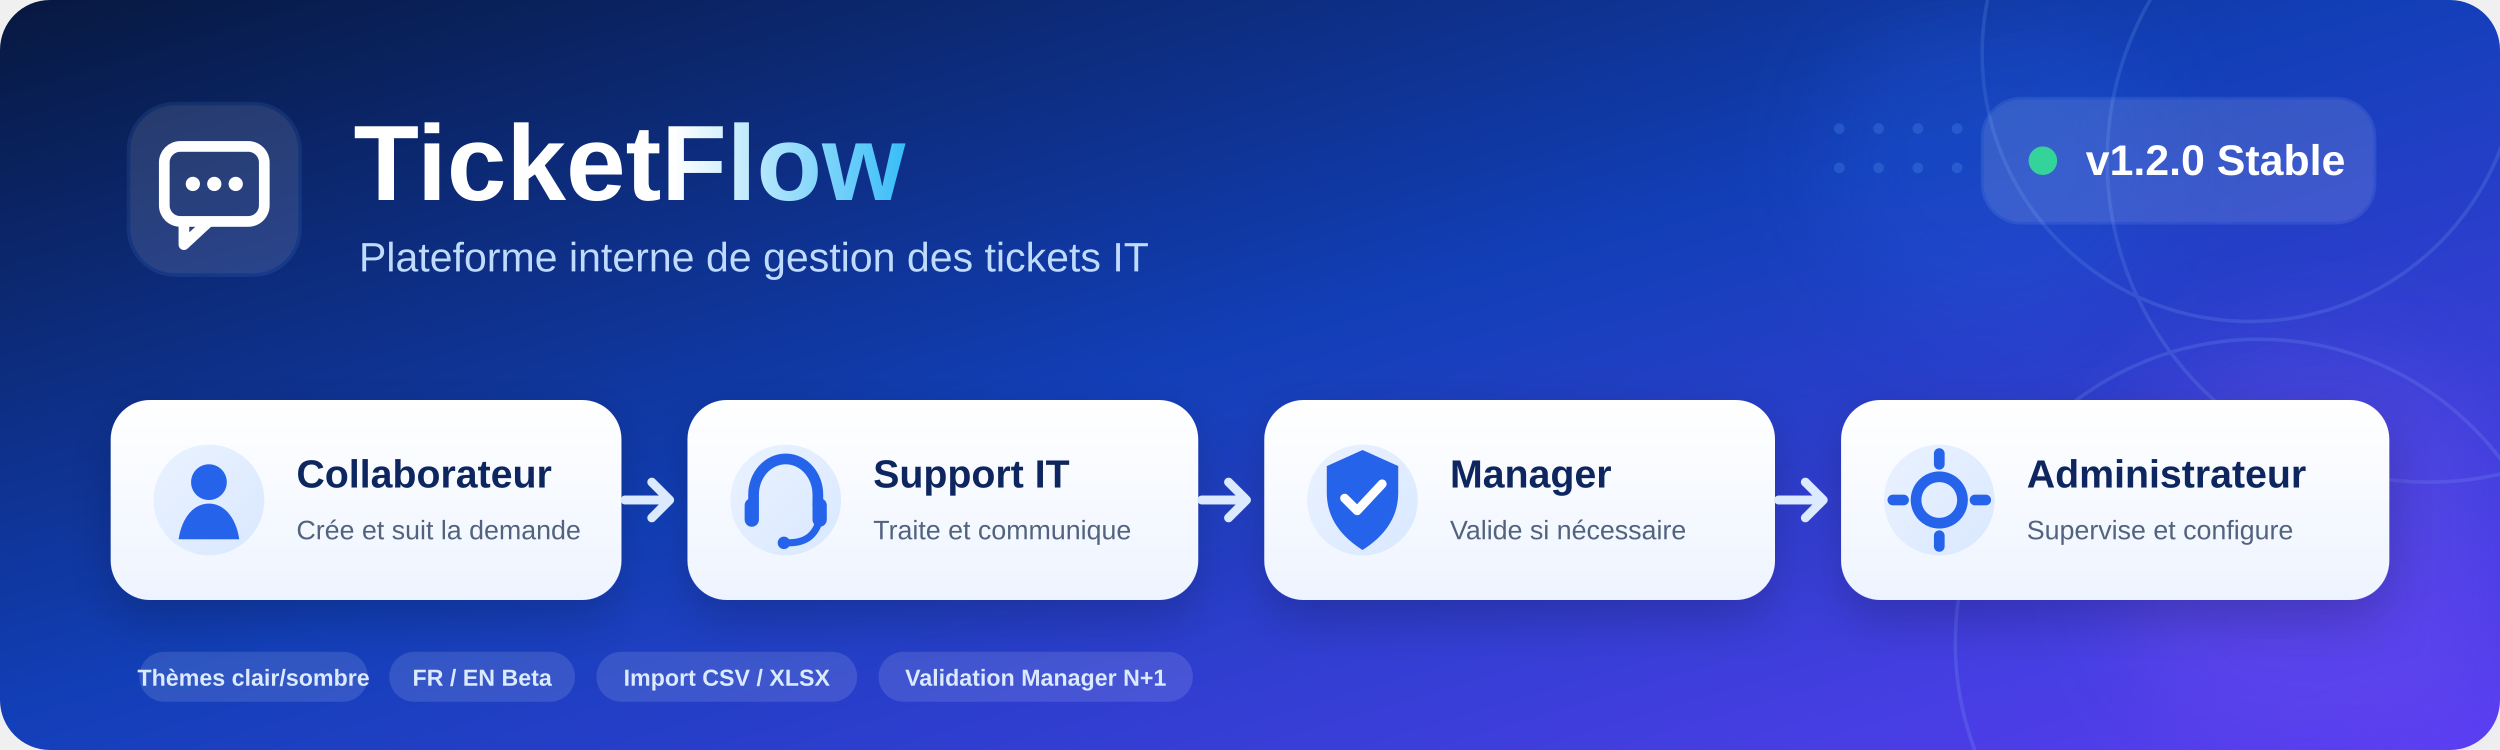
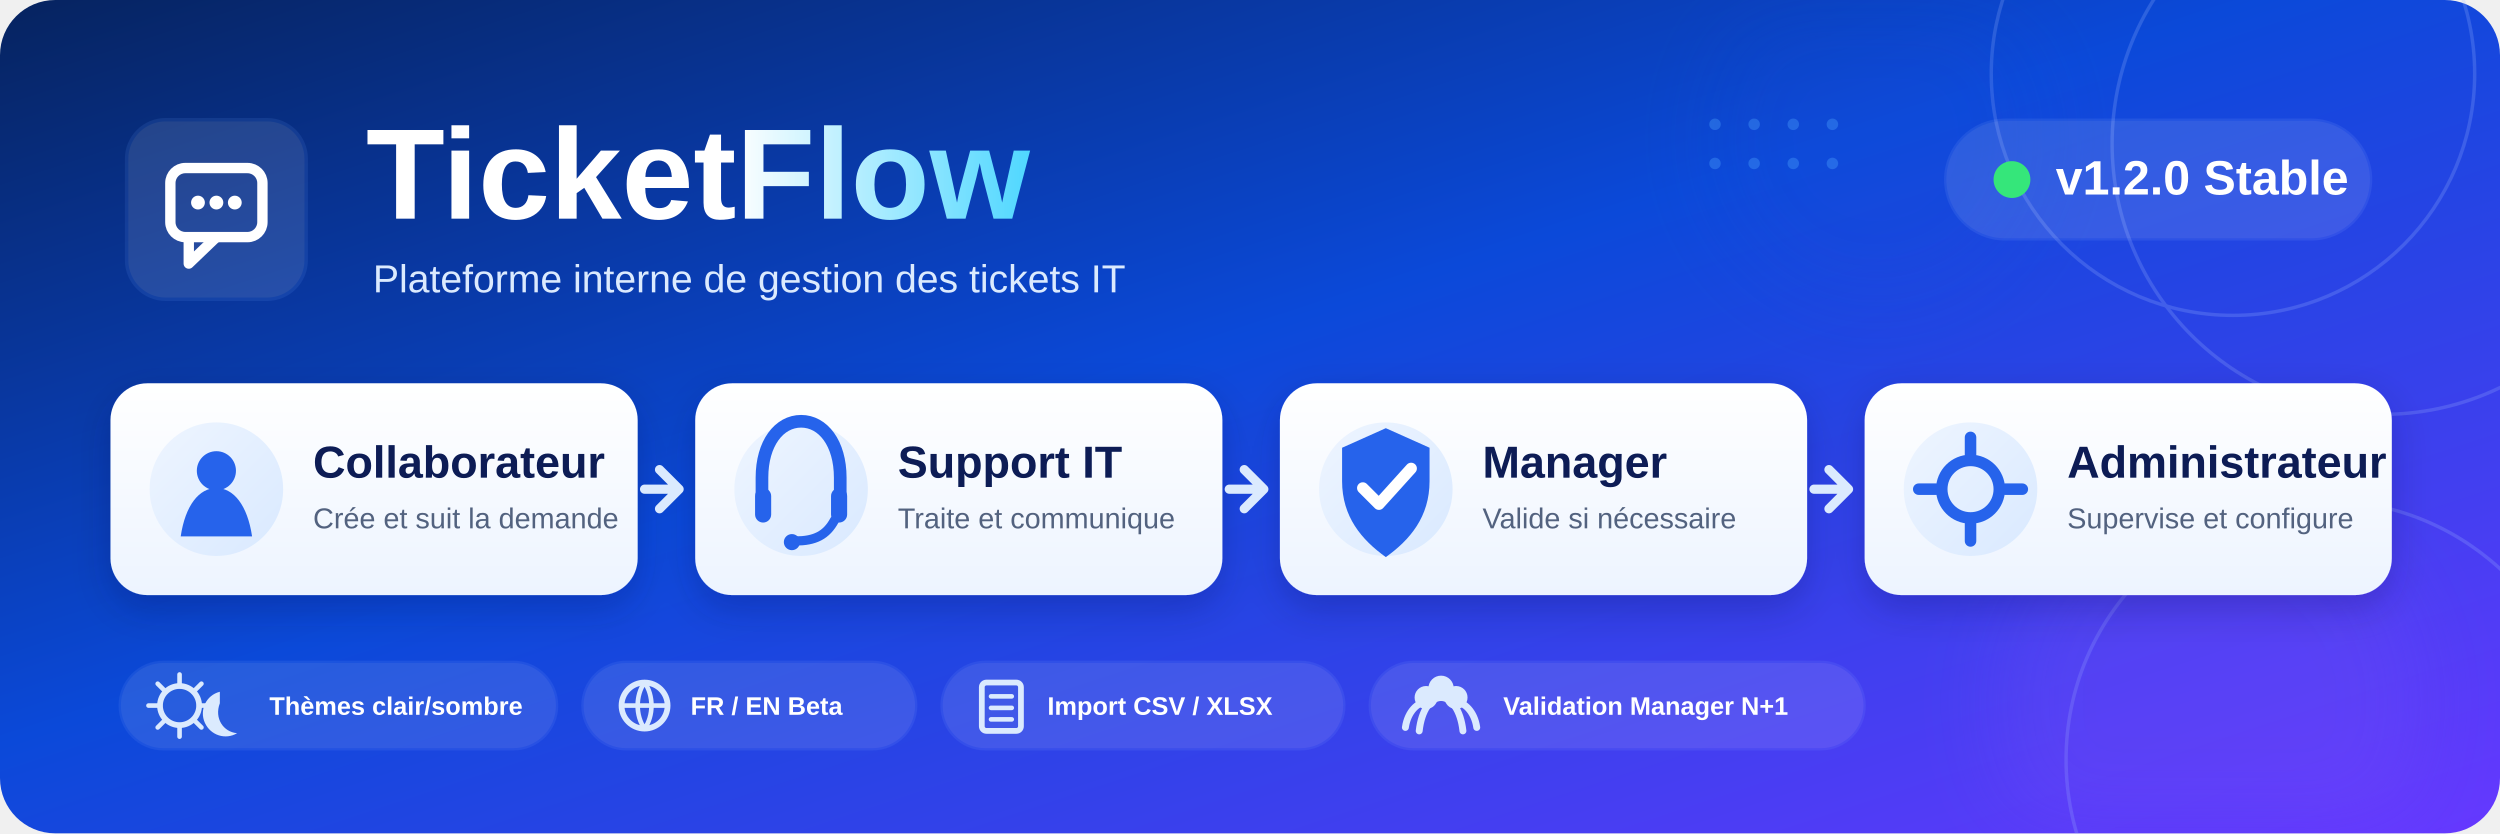
- <svg xmlns="http://www.w3.org/2000/svg" width="1400" height="420" viewBox="0 0 1400 420" role="img" aria-labelledby="title desc">
+ <svg xmlns="http://www.w3.org/2000/svg" width="2172" height="724" viewBox="0 0 2172 724" role="img" aria-labelledby="title desc">
  <defs>
    <linearGradient id="bg" x1="0" y1="0" x2="1" y2="1">
-       <stop offset="0%" stop-color="#07183f" />
-       <stop offset="48%" stop-color="#123fb8" />
-       <stop offset="100%" stop-color="#5b3df3" />
+       <stop offset="0%" stop-color="#06235f" />
+       <stop offset="45%" stop-color="#0b49d9" />
+       <stop offset="100%" stop-color="#6638ff" />
    </linearGradient>
    <linearGradient id="brand" x1="0" y1="0" x2="1" y2="0">
      <stop offset="0%" stop-color="#ffffff" />
-       <stop offset="58%" stop-color="#ffffff" />
-       <stop offset="100%" stop-color="#38bdf8" />
+       <stop offset="55%" stop-color="#ffffff" />
+       <stop offset="100%" stop-color="#4fd7ff" />
    </linearGradient>
    <linearGradient id="card" x1="0" y1="0" x2="0" y2="1">
      <stop offset="0%" stop-color="#ffffff" />
-       <stop offset="100%" stop-color="#eef4ff" />
+       <stop offset="100%" stop-color="#edf4ff" />
    </linearGradient>
-     <linearGradient id="iconBg" x1="0" y1="0" x2="1" y2="1">
-       <stop offset="0%" stop-color="#eaf2ff" />
-       <stop offset="100%" stop-color="#d9e8ff" />
+     <linearGradient id="iconbg" x1="0" y1="0" x2="1" y2="1">
+       <stop offset="0%" stop-color="#eef5ff" />
+       <stop offset="100%" stop-color="#d9e9ff" />
    </linearGradient>
-     <filter id="shadow" x="-20%" y="-30%" width="140%" height="160%">
-       <feDropShadow dx="0" dy="10" stdDeviation="14" flood-color="#020617" flood-opacity=".20" />
+     <filter id="cardShadow" x="-20%" y="-20%" width="140%" height="160%">
+       <feDropShadow dx="0" dy="12" stdDeviation="16" flood-color="#061744" flood-opacity=".22" />
    </filter>
-     <filter id="glow" x="-50%" y="-50%" width="200%" height="200%">
-       <feGaussianBlur stdDeviation="24" />
+     <filter id="softGlow" x="-80%" y="-80%" width="260%" height="260%">
+       <feGaussianBlur stdDeviation="35" />
    </filter>
  </defs>
-   <rect width="1400" height="420" rx="28" fill="url(#bg)" />
-   <g opacity=".16" fill="none" stroke="#93c5fd" stroke-width="2">
-     <circle cx="1260" cy="30" r="150" />
-     <circle cx="1360" cy="90" r="180" />
-     <circle cx="1265" cy="360" r="170" />
+   <rect x="0" y="0" width="2172" height="724" rx="48" fill="url(#bg)" />
+   <g fill="none" stroke="#9db7ff" stroke-width="3" opacity=".23">
+     <circle cx="1940" cy="64" r="210" />
+     <circle cx="2070" cy="125" r="235" />
+     <circle cx="2020" cy="660" r="225" />
  </g>
-   <circle cx="1115" cy="90" r="95" fill="#2563eb" opacity=".18" filter="url(#glow)" />
-   <circle cx="1300" cy="310" r="120" fill="#8b5cf6" opacity=".18" filter="url(#glow)" />
-   <g opacity=".22" fill="#60a5fa">
-     <circle cx="1030" cy="72" r="3" />
-     <circle cx="1052" cy="72" r="3" />
-     <circle cx="1074" cy="72" r="3" />
-     <circle cx="1096" cy="72" r="3" />
-     <circle cx="1030" cy="94" r="3" />
-     <circle cx="1052" cy="94" r="3" />
-     <circle cx="1074" cy="94" r="3" />
-     <circle cx="1096" cy="94" r="3" />
+   <circle cx="1630" cy="120" r="145" fill="#1d4ed8" opacity=".13" filter="url(#softGlow)" />
+   <circle cx="1920" cy="610" r="185" fill="#8b5cf6" opacity=".16" filter="url(#softGlow)" />
+   <g opacity=".34" fill="#4ea6ff">
+     <circle cx="1490" cy="108" r="5" />
+     <circle cx="1524" cy="108" r="5" />
+     <circle cx="1558" cy="108" r="5" />
+     <circle cx="1592" cy="108" r="5" />
+     <circle cx="1490" cy="142" r="5" />
+     <circle cx="1524" cy="142" r="5" />
+     <circle cx="1558" cy="142" r="5" />
+     <circle cx="1592" cy="142" r="5" />
  </g>
-   <g transform="translate(72 58)">
-     <rect width="96" height="96" rx="26" fill="#ffffff" opacity=".12" stroke="#60a5fa" stroke-width="2" />
-     <rect x="20" y="24" width="56" height="42" rx="9" fill="none" stroke="#ffffff" stroke-width="6" />
-     <path d="M31 66v13l14-13" fill="none" stroke="#ffffff" stroke-width="6" stroke-linejoin="round" />
-     <circle cx="36" cy="45" r="4" fill="#ffffff" />
-     <circle cx="48" cy="45" r="4" fill="#ffffff" />
-     <circle cx="60" cy="45" r="4" fill="#ffffff" />
+   <g transform="translate(110 104)">
+     <rect width="156" height="156" rx="34" fill="#ffffff" opacity=".12" stroke="#70a5ff" stroke-width="3" />
+     <rect x="38" y="42" width="80" height="60" rx="13" fill="none" stroke="#ffffff" stroke-width="9" />
+     <path d="M54 102v23l24-23" fill="none" stroke="#ffffff" stroke-width="9" stroke-linejoin="round" />
+     <circle cx="62" cy="72" r="6" fill="#ffffff" />
+     <circle cx="78" cy="72" r="6" fill="#ffffff" />
+     <circle cx="94" cy="72" r="6" fill="#ffffff" />
  </g>
-   <text x="198" y="112" fill="url(#brand)" font-family="Arial,Helvetica,sans-serif" font-size="60" font-weight="800">TicketFlow</text>
-   <text x="201" y="152" fill="#bfdbfe" font-family="Arial,Helvetica,sans-serif" font-size="23" font-weight="500">Plateforme interne de gestion des tickets IT</text>
-   <g transform="translate(1110 55)">
-     <rect width="220" height="70" rx="22" fill="#ffffff" opacity=".13" stroke="#93c5fd" stroke-width="1.5" />
-     <circle cx="34" cy="35" r="8" fill="#34d399" />
-     <text x="58" y="43" fill="#ffffff" font-family="Arial,Helvetica,sans-serif" font-size="24" font-weight="800">v1.2.0 Stable</text>
+   <text x="318" y="190" fill="url(#brand)" font-family="Arial,Helvetica,sans-serif" font-size="112" font-weight="800">TicketFlow</text>
+   <text x="324" y="254" fill="#dbeafe" font-family="Arial,Helvetica,sans-serif" font-size="34" font-weight="500">Plateforme interne de gestion des tickets IT</text>
+   <g transform="translate(1690 104)">
+     <rect width="370" height="104" rx="52" fill="#ffffff" opacity=".12" stroke="#91afff" stroke-width="2" />
+     <circle cx="58" cy="52" r="16" fill="#35e67a" />
+     <text x="96" y="65" fill="#ffffff" font-family="Arial,Helvetica,sans-serif" font-size="42" font-weight="800">v1.2.0 Stable</text>
  </g>
-   <g font-family="Arial,Helvetica,sans-serif" filter="url(#shadow)">
-     <g transform="translate(62 224)">
-       <rect width="286" height="112" rx="22" fill="url(#card)" />
-       <circle cx="55" cy="56" r="31" fill="url(#iconBg)" />
-       <circle cx="55" cy="46" r="10" fill="#2563eb" />
-       <path d="M38 78c2-13 9-20 17-20s15 7 17 20" fill="#2563eb" />
-       <text x="104" y="49" fill="#0f285f" font-size="22" font-weight="800">Collaborateur</text>
-       <text x="104" y="78" fill="#52627f" font-size="15">Crée et suit la demande</text>
+   <g font-family="Arial,Helvetica,sans-serif" filter="url(#cardShadow)">
+     <g transform="translate(96 333)">
+       <rect width="458" height="184" rx="32" fill="url(#card)" />
+       <circle cx="92" cy="92" r="58" fill="url(#iconbg)" />
+       <circle cx="92" cy="76" r="17" fill="#2563eb" />
+       <path d="M61 133c4-27 16-42 31-42s27 15 31 42" fill="#2563eb" />
+       <text x="176" y="82" fill="#081a55" font-size="39" font-weight="800">Collaborateur</text>
+       <text x="176" y="126" fill="#52627f" font-size="25">Crée et suit la demande</text>
    </g>
-     <g transform="translate(385 224)">
-       <rect width="286" height="112" rx="22" fill="url(#card)" />
-       <circle cx="55" cy="56" r="31" fill="url(#iconBg)" />
-       <path d="M37 58v-5c0-11 8-20 18-20s18 9 18 20v5" fill="none" stroke="#2563eb" stroke-width="6" stroke-linecap="round" />
-       <rect x="32" y="55" width="8" height="16" rx="4" fill="#2563eb" />
-       <rect x="70" y="55" width="8" height="16" rx="4" fill="#2563eb" />
-       <path d="M73 70c-3 7-8 10-17 10" fill="none" stroke="#2563eb" stroke-width="4" stroke-linecap="round" />
-       <circle cx="54" cy="80" r="3.5" fill="#2563eb" />
-       <text x="104" y="49" fill="#0f285f" font-size="22" font-weight="800">Support IT</text>
-       <text x="104" y="78" fill="#52627f" font-size="15">Traite et communique</text>
+     <g transform="translate(604 333)">
+       <rect width="458" height="184" rx="32" fill="url(#card)" />
+       <circle cx="92" cy="92" r="58" fill="url(#iconbg)" />
+       <path d="M58 96V82c0-30 15-49 34-49s34 19 34 49v14" fill="none" stroke="#2563eb" stroke-width="11" stroke-linecap="round" />
+       <rect x="52" y="91" width="14" height="30" rx="7" fill="#2563eb" />
+       <rect x="118" y="91" width="14" height="30" rx="7" fill="#2563eb" />
+       <path d="M121 119c-7 13-17 18-34 18" fill="none" stroke="#2563eb" stroke-width="8" stroke-linecap="round" />
+       <circle cx="84" cy="138" r="7" fill="#2563eb" />
+       <text x="176" y="82" fill="#081a55" font-size="39" font-weight="800">Support IT</text>
+       <text x="176" y="126" fill="#52627f" font-size="25">Traite et communique</text>
    </g>
-     <g transform="translate(708 224)">
-       <rect width="286" height="112" rx="22" fill="url(#card)" />
-       <circle cx="55" cy="56" r="31" fill="url(#iconBg)" />
-       <path d="M55 28l20 9v15c0 15-9 25-20 32-11-7-20-17-20-32V37z" fill="#2563eb" />
-       <path d="M45 55l7 7 14-15" fill="none" stroke="#ffffff" stroke-width="5" stroke-linecap="round" stroke-linejoin="round" />
-       <text x="104" y="49" fill="#0f285f" font-size="22" font-weight="800">Manager</text>
-       <text x="104" y="78" fill="#52627f" font-size="15">Valide si nécessaire</text>
+     <g transform="translate(1112 333)">
+       <rect width="458" height="184" rx="32" fill="url(#card)" />
+       <circle cx="92" cy="92" r="58" fill="url(#iconbg)" />
+       <path d="M92 39l38 17v29c0 31-17 51-38 66-21-15-38-35-38-66V56z" fill="#2563eb" />
+       <path d="M72 91l14 14 28-31" fill="none" stroke="#ffffff" stroke-width="10" stroke-linecap="round" stroke-linejoin="round" />
+       <text x="176" y="82" fill="#081a55" font-size="39" font-weight="800">Manager</text>
+       <text x="176" y="126" fill="#52627f" font-size="25">Valide si nécessaire</text>
    </g>
-     <g transform="translate(1031 224)">
-       <rect width="307" height="112" rx="22" fill="url(#card)" />
-       <circle cx="55" cy="56" r="31" fill="url(#iconBg)" />
-       <circle cx="55" cy="56" r="13" fill="none" stroke="#2563eb" stroke-width="6" />
+     <g transform="translate(1620 333)">
+       <rect width="458" height="184" rx="32" fill="url(#card)" />
+       <circle cx="92" cy="92" r="58" fill="url(#iconbg)" />
+       <circle cx="92" cy="92" r="25" fill="none" stroke="#2563eb" stroke-width="10" />
      <g fill="#2563eb">
-         <rect x="52" y="27" width="6" height="12" rx="3" />
-         <rect x="52" y="73" width="6" height="12" rx="3" />
-         <rect x="26" y="53" width="12" height="6" rx="3" />
-         <rect x="72" y="53" width="12" height="6" rx="3" />
+         <rect x="87" y="42" width="10" height="25" rx="5" />
+         <rect x="87" y="117" width="10" height="25" rx="5" />
+         <rect x="42" y="87" width="25" height="10" rx="5" />
+         <rect x="117" y="87" width="25" height="10" rx="5" />
      </g>
-       <text x="104" y="49" fill="#0f285f" font-size="22" font-weight="800">Administrateur</text>
-       <text x="104" y="78" fill="#52627f" font-size="15">Supervise et configure</text>
+       <text x="176" y="82" fill="#081a55" font-size="39" font-weight="800">Administrateur</text>
+       <text x="176" y="126" fill="#52627f" font-size="25">Supervise et configure</text>
    </g>
  </g>
-   <g fill="none" stroke="#dbeafe" stroke-width="5" stroke-linecap="round" stroke-linejoin="round">
-     <path d="M350 280h25l-10-10m10 10l-10 10" />
-     <path d="M673 280h25l-10-10m10 10l-10 10" />
-     <path d="M996 280h25l-10-10m10 10l-10 10" />
+   <g fill="none" stroke="#dbeafe" stroke-width="8" stroke-linecap="round" stroke-linejoin="round">
+     <path d="M560 425h30l-17-17m17 17l-17 17" />
+     <path d="M1068 425h30l-17-17m17 17l-17 17" />
+     <path d="M1576 425h30l-17-17m17 17l-17 17" />
  </g>
-   <g transform="translate(78 365)" font-family="Arial,Helvetica,sans-serif" font-size="13" font-weight="700">
-     <g>
-       <rect width="128" height="28" rx="14" fill="#ffffff" opacity=".12" />
-       <text x="64" y="19" text-anchor="middle" fill="#dbeafe">Thèmes clair/sombre</text>
+   <g font-family="Arial,Helvetica,sans-serif" font-size="22" font-weight="700">
+     <g transform="translate(104 575)">
+       <rect width="380" height="76" rx="38" fill="#ffffff" opacity=".11" stroke="#87a9ff" stroke-width="2" />
+       <circle cx="52" cy="38" r="17" fill="none" stroke="#dbeafe" stroke-width="5" />
+       <path d="M52 11v10M52 55v10M25 38h10M69 38h10M33 19l7 7M64 50l7 7M71 19l-7 7M40 50l-7 7" stroke="#dbeafe" stroke-width="4" stroke-linecap="round" />
+       <path d="M87 26c-12 3-18 16-13 27 5 11 18 15 28 9-12-1-20-13-15-26z" fill="#dbeafe" />
+       <text x="130" y="46" fill="#ffffff">Thèmes clair/sombre</text>
    </g>
-     <g transform="translate(140 0)">
-       <rect width="104" height="28" rx="14" fill="#ffffff" opacity=".12" />
-       <text x="52" y="19" text-anchor="middle" fill="#dbeafe">FR / EN Beta</text>
+     <g transform="translate(506 575)">
+       <rect width="290" height="76" rx="38" fill="#ffffff" opacity=".11" stroke="#87a9ff" stroke-width="2" />
+       <circle cx="54" cy="38" r="20" fill="none" stroke="#dbeafe" stroke-width="5" />
+       <path d="M34 38h40M54 18c8 11 8 29 0 40M54 18c-8 11-8 29 0 40" fill="none" stroke="#dbeafe" stroke-width="4" />
+       <text x="94" y="46" fill="#ffffff">FR / EN Beta</text>
    </g>
-     <g transform="translate(256 0)">
-       <rect width="146" height="28" rx="14" fill="#ffffff" opacity=".12" />
-       <text x="73" y="19" text-anchor="middle" fill="#dbeafe">Import CSV / XLSX</text>
+     <g transform="translate(818 575)">
+       <rect width="350" height="76" rx="38" fill="#ffffff" opacity=".11" stroke="#87a9ff" stroke-width="2" />
+       <rect x="35" y="18" width="34" height="42" rx="4" fill="none" stroke="#dbeafe" stroke-width="5" />
+       <path d="M43 30h18M43 40h18M43 50h18" stroke="#dbeafe" stroke-width="4" stroke-linecap="round" />
+       <text x="92" y="46" fill="#ffffff">Import CSV / XLSX</text>
    </g>
-     <g transform="translate(414 0)">
-       <rect width="176" height="28" rx="14" fill="#ffffff" opacity=".12" />
-       <text x="88" y="19" text-anchor="middle" fill="#dbeafe">Validation Manager N+1</text>
+     <g transform="translate(1190 575)">
+       <rect width="430" height="76" rx="38" fill="#ffffff" opacity=".11" stroke="#87a9ff" stroke-width="2" />
+       <circle cx="49" cy="31" r="10" fill="#dbeafe" />
+       <circle cx="75" cy="31" r="10" fill="#dbeafe" />
+       <circle cx="62" cy="23" r="11" fill="#dbeafe" />
+       <path d="M31 57c2-14 11-22 18-22M93 57c-2-14-11-22-18-22M43 60c2-18 10-29 19-29s17 11 19 29" fill="none" stroke="#dbeafe" stroke-width="6" stroke-linecap="round" />
+       <text x="116" y="46" fill="#ffffff">Validation Manager N+1</text>
    </g>
  </g>
</svg>
